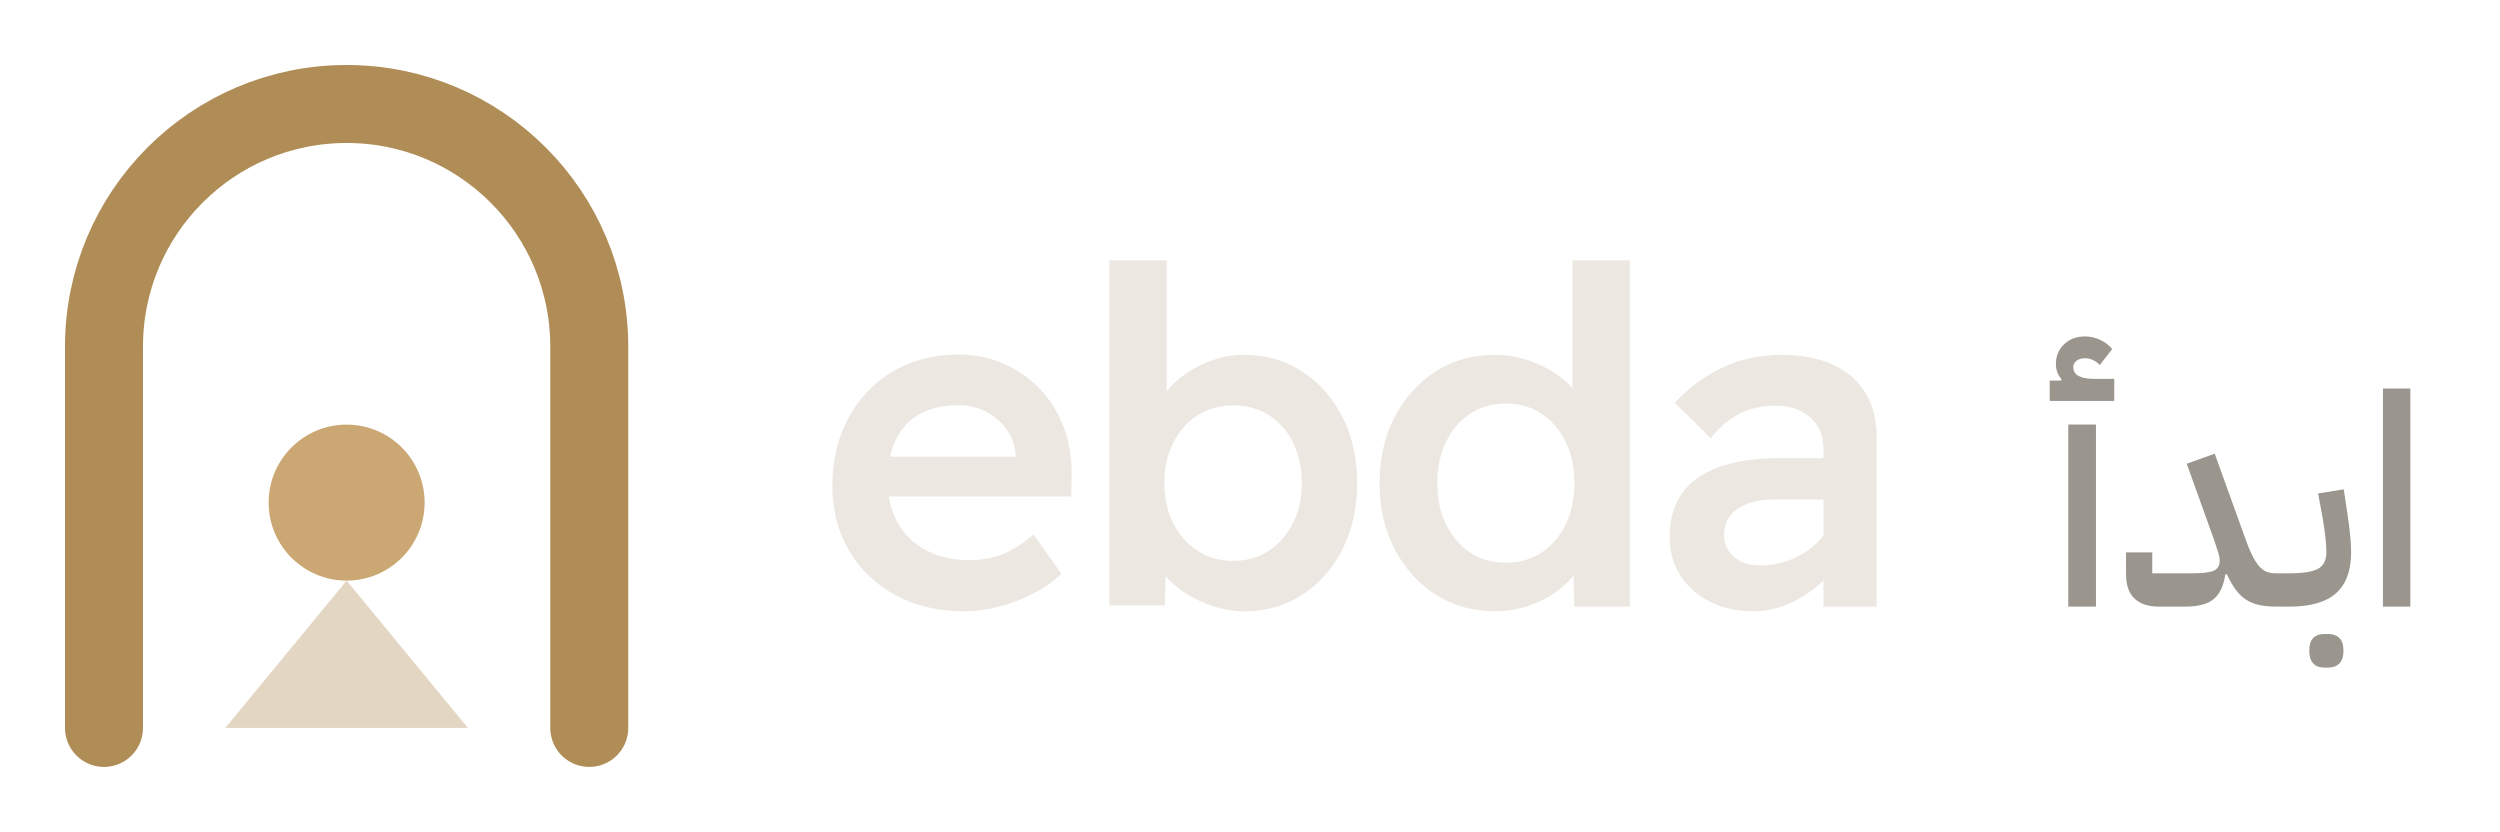
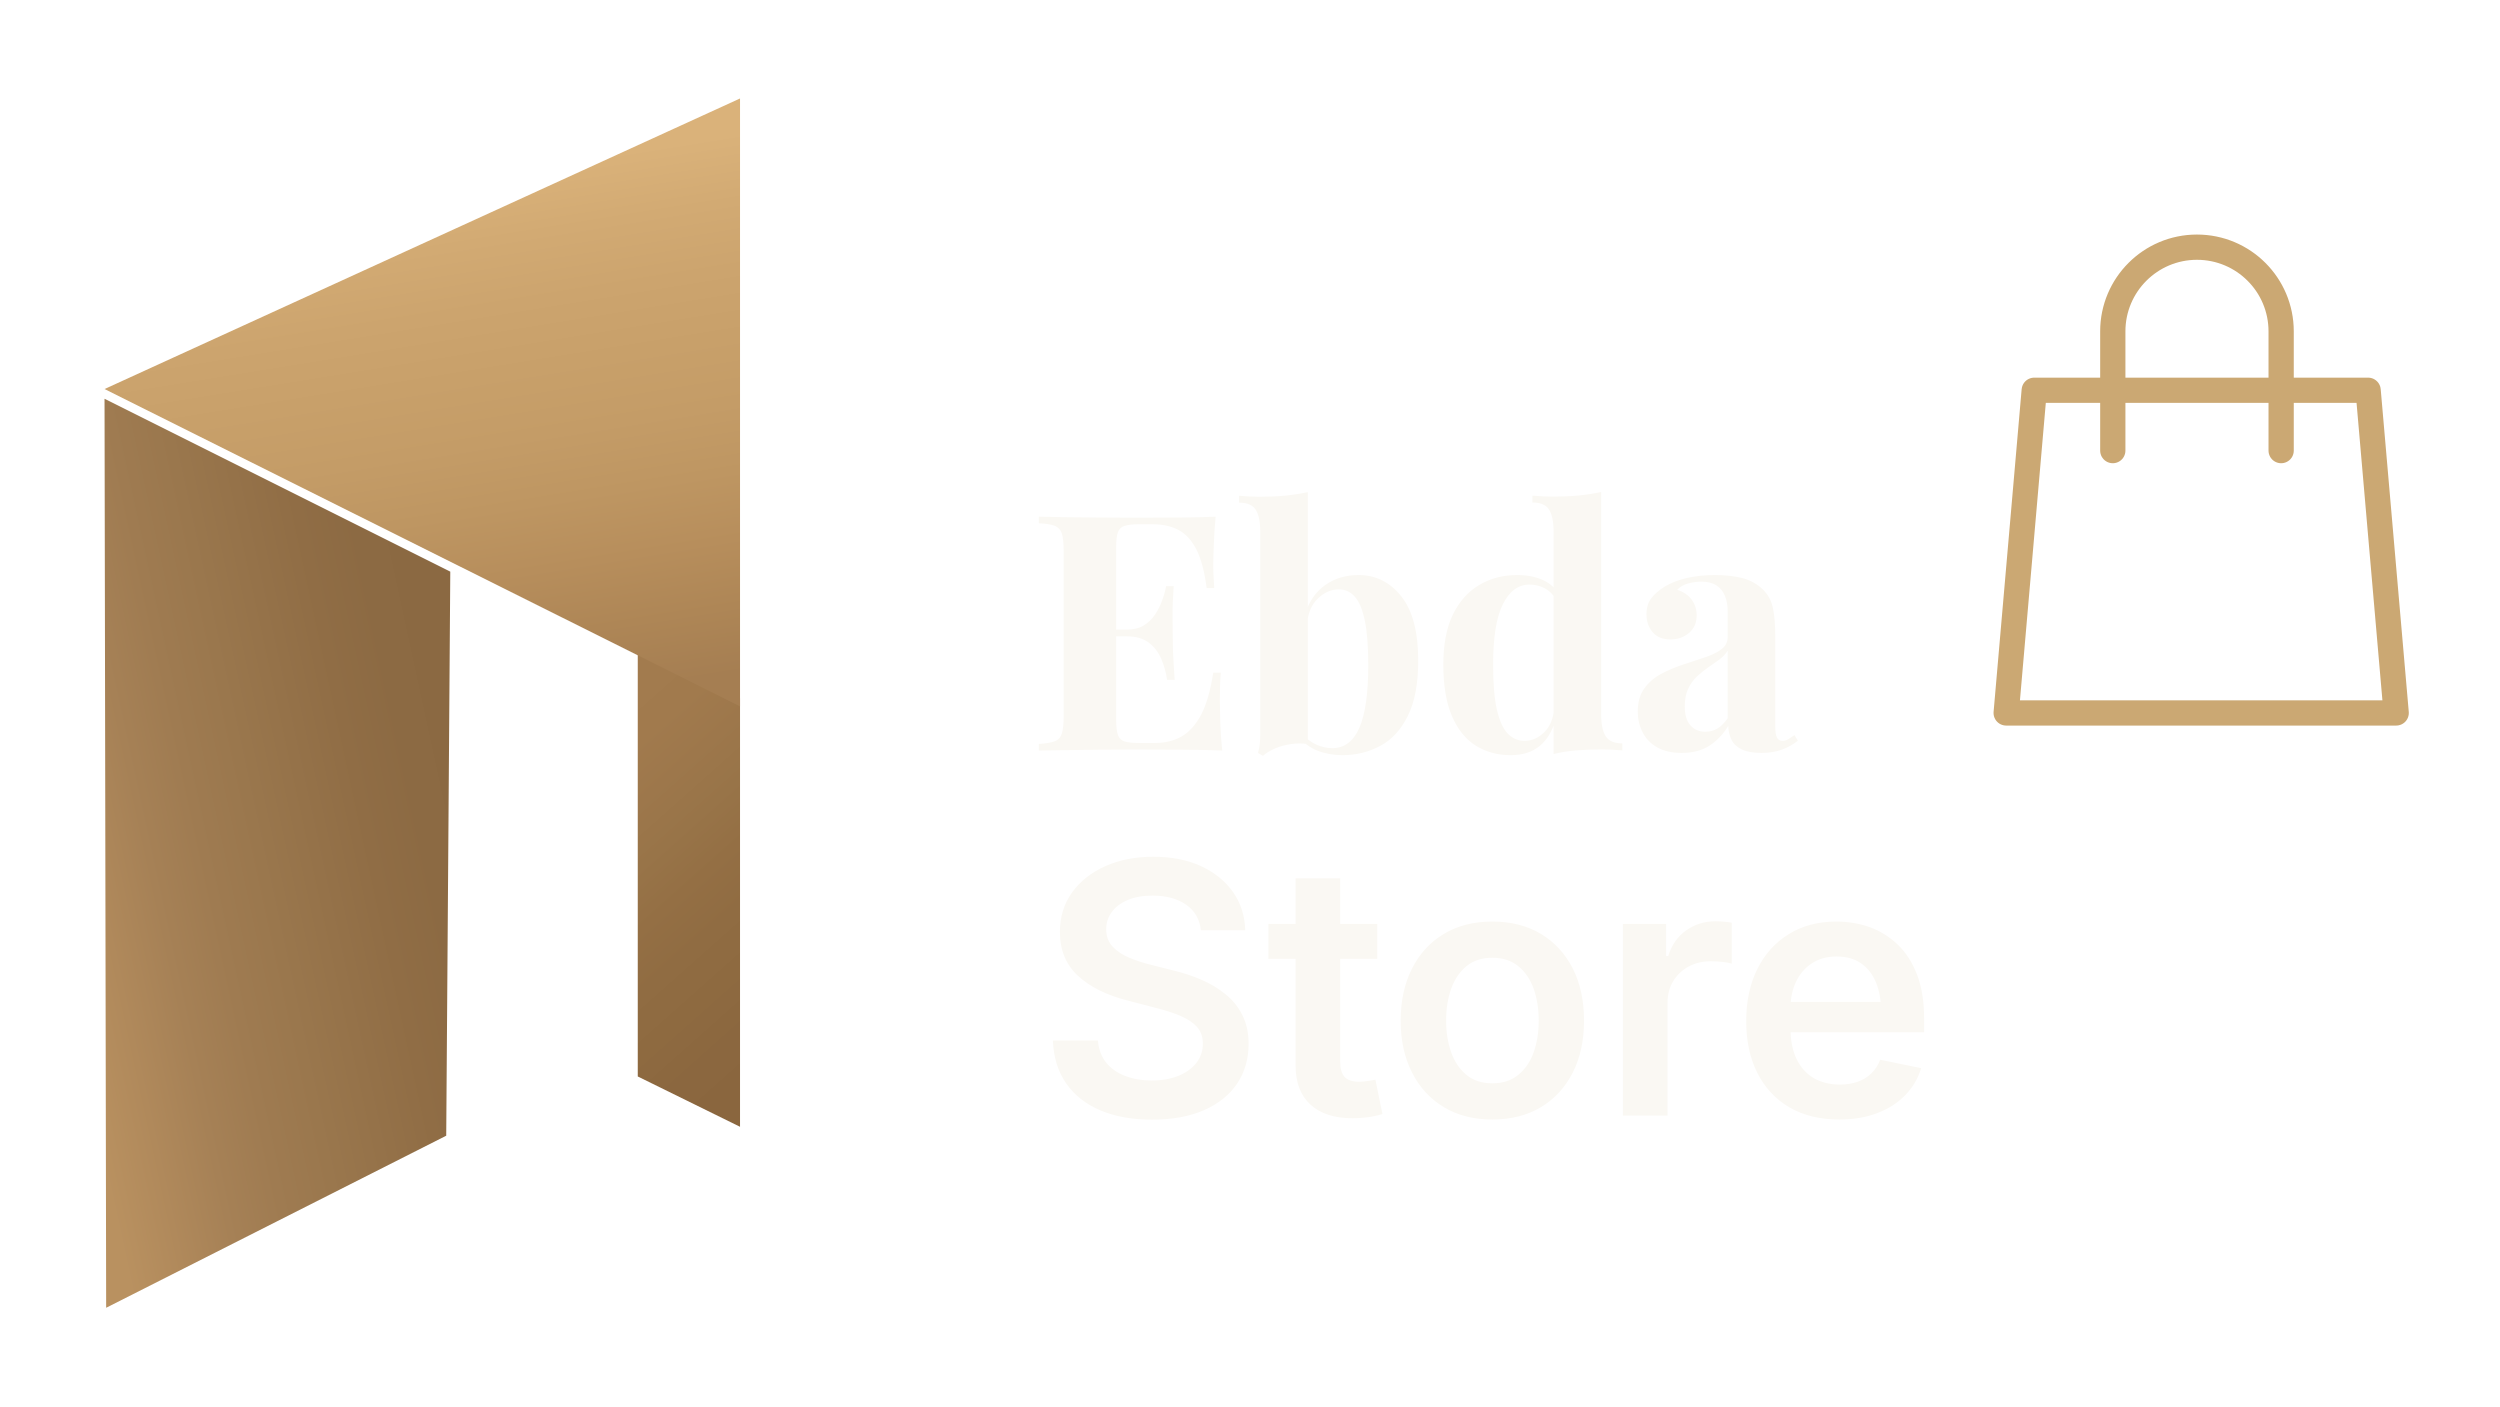
- <svg xmlns="http://www.w3.org/2000/svg" viewBox="18 16 288.496 96" role="img" aria-label="Ebda">
-   <path d="M58 83 L44 100 H72 Z" fill="#B08D57" opacity="0.35" />
-   <path d="M30 100 V56 a28 28 0 0 1 56 0 V100" fill="none" stroke="#B08D57" stroke-width="9" stroke-linecap="round" />
-   <circle cx="58" cy="74" r="9" fill="#CBA873" />
-   <path d="M129.244 86.54Q124.744 86.54 121.315 84.668Q117.886 82.796 115.969 79.529Q114.052 76.262 114.052 72.032Q114.052 68.684 115.132 65.921Q116.212 63.158 118.147 61.142Q120.082 59.126 122.755 58.019Q125.428 56.912 128.578 56.912Q131.422 56.912 133.834 57.974Q136.246 59.036 138.028 60.908Q139.81 62.78 140.764 65.336Q141.718 67.892 141.664 70.916L141.61 73.292H118.57L117.31 68.702H136.048L135.202 69.638V68.414Q135.058 66.776 134.131 65.507Q133.204 64.238 131.773 63.5Q130.342 62.762 128.632 62.762Q125.968 62.762 124.141 63.779Q122.314 64.796 121.378 66.74Q120.442 68.684 120.442 71.546Q120.442 74.3 121.603 76.352Q122.764 78.404 124.915 79.52Q127.066 80.636 129.928 80.636Q131.926 80.636 133.618 79.988Q135.31 79.34 137.272 77.684L140.494 82.22Q139.072 83.552 137.2 84.515Q135.328 85.478 133.285 86.009Q131.242 86.54 129.244 86.54ZM161.692 86.54Q159.82 86.54 158.029 85.964Q156.238 85.388 154.762 84.425Q153.286 83.462 152.305 82.256Q151.324 81.05 151.018 79.79L152.584 79.07L152.422 85.856H146.014V46.04H152.638V64.094L151.468 63.572Q151.756 62.294 152.674 61.124Q153.592 59.954 155.005 59.009Q156.418 58.064 158.092 57.506Q159.766 56.948 161.512 56.948Q165.31 56.948 168.253 58.856Q171.196 60.764 172.906 64.103Q174.616 67.442 174.616 71.726Q174.616 76.01 172.933 79.358Q171.25 82.706 168.316 84.623Q165.382 86.54 161.692 86.54ZM160.324 80.726Q162.628 80.726 164.401 79.565Q166.174 78.404 167.2 76.379Q168.226 74.354 168.226 71.726Q168.226 69.116 167.227 67.091Q166.228 65.066 164.446 63.923Q162.664 62.78 160.324 62.78Q157.984 62.78 156.202 63.923Q154.42 65.066 153.394 67.091Q152.368 69.116 152.368 71.726Q152.368 74.354 153.394 76.379Q154.42 78.404 156.202 79.565Q157.984 80.726 160.324 80.726ZM190.54 86.54Q186.724 86.54 183.709 84.632Q180.694 82.724 178.948 79.385Q177.202 76.046 177.202 71.762Q177.202 67.478 178.93 64.139Q180.658 60.8 183.655 58.874Q186.652 56.948 190.45 56.948Q192.502 56.948 194.419 57.596Q196.336 58.244 197.857 59.36Q199.378 60.476 200.278 61.826Q201.178 63.176 201.25 64.598L199.468 64.832V46.04H206.074V86.0H199.666L199.504 79.34L200.8 79.448Q200.764 80.744 199.9 81.995Q199.036 83.246 197.605 84.281Q196.174 85.316 194.338 85.928Q192.502 86.54 190.54 86.54ZM191.764 80.942Q194.122 80.942 195.895 79.763Q197.668 78.584 198.676 76.514Q199.684 74.444 199.684 71.762Q199.684 69.062 198.676 66.992Q197.668 64.922 195.895 63.743Q194.122 62.564 191.764 62.564Q189.424 62.564 187.651 63.743Q185.878 64.922 184.87 66.992Q183.862 69.062 183.862 71.762Q183.862 74.444 184.87 76.514Q185.878 78.584 187.651 79.763Q189.424 80.942 191.764 80.942ZM228.424 86.0V67.82Q228.424 65.498 226.885 64.157Q225.346 62.816 222.898 62.816Q220.612 62.816 218.785 63.725Q216.958 64.634 215.41 66.56L211.27 62.474Q213.826 59.756 216.904 58.352Q219.982 56.948 223.564 56.948Q226.93 56.948 229.396 58.028Q231.862 59.108 233.212 61.232Q234.562 63.356 234.562 66.47V86.0ZM220.288 86.54Q217.552 86.54 215.383 85.46Q213.214 84.38 211.945 82.463Q210.676 80.546 210.676 77.954Q210.676 75.704 211.486 73.994Q212.296 72.284 213.889 71.159Q215.482 70.034 217.885 69.449Q220.288 68.864 223.438 68.864H231.592L231.106 73.634H223.042Q221.584 73.634 220.45 73.895Q219.316 74.156 218.524 74.705Q217.732 75.254 217.345 75.992Q216.958 76.73 216.958 77.738Q216.958 78.8 217.498 79.592Q218.038 80.384 218.965 80.816Q219.892 81.248 221.116 81.248Q222.88 81.248 224.473 80.645Q226.066 80.042 227.317 78.962Q228.568 77.882 229.27 76.532L230.638 80.24Q229.504 82.112 227.857 83.516Q226.21 84.92 224.293 85.73Q222.376 86.54 220.288 86.54Z" fill="#ECE8E1" />
-   <path d="M256.676 64.988H259.872V86.0H256.676ZM254.534 59.922H255.86L255.894 59.752Q255.248 59.038 255.248 57.984Q255.248 56.624 256.2 55.723Q257.152 54.822 258.614 54.822Q259.498 54.822 260.348 55.213Q261.198 55.604 261.742 56.284L260.314 58.12Q259.532 57.338 258.614 57.338Q258.002 57.338 257.628 57.627Q257.254 57.916 257.254 58.358Q257.254 59.718 259.634 59.718H261.98V62.268H254.534ZM267.046 86.0Q265.312 86.0 264.326 85.082Q263.34 84.164 263.34 82.226V79.744H266.366V82.158H270.99Q272.792 82.158 273.472 81.852Q274.152 81.546 274.152 80.696Q274.152 80.322 273.982 79.761Q273.812 79.2 273.506 78.316L270.344 69.51L273.574 68.354L277.042 77.976Q277.484 79.234 277.875 80.033Q278.266 80.832 278.674 81.308Q279.082 81.784 279.541 81.971Q280.0 82.158 280.612 82.158H281.53V85.184L280.68 86.0Q279.558 86.0 278.708 85.813Q277.858 85.626 277.195 85.201Q276.532 84.776 276.005 84.062Q275.478 83.348 274.968 82.26L274.798 82.294Q274.492 84.3 273.438 85.15Q272.384 86.0 270.208 86.0ZM280.714 82.974 281.53 82.158H282.244Q284.556 82.158 285.508 81.631Q286.46 81.104 286.46 79.71Q286.46 79.132 286.375 78.248Q286.29 77.364 286.052 75.902L285.508 72.944L288.466 72.468L288.908 75.426Q289.316 78.146 289.316 79.71Q289.316 82.906 287.582 84.453Q285.848 86.0 282.244 86.0H280.714ZM286.188 93.038Q285.406 93.038 284.947 92.562Q284.488 92.086 284.488 91.1Q284.488 90.08 284.947 89.621Q285.406 89.162 286.188 89.162H286.698Q287.48 89.162 287.956 89.621Q288.432 90.08 288.432 91.1Q288.432 92.086 287.956 92.562Q287.48 93.038 286.698 93.038ZM292.988 60.84H296.15V86.0H292.988Z" fill="#9A968E" />
+ <svg xmlns="http://www.w3.org/2000/svg" viewBox="0.00 0.00 178.20 100.20" width="1200" height="675" role="img" aria-label="product store">
+   <g transform="translate(-505.400 -485.400)">
+     <g transform="translate(512.851 492.400) scale(0.57852)">
+       <defs>
+         <linearGradient id="gst-lint" gradientUnits="userSpaceOnUse" x1="47.04" y1="5.06" x2="58.87" y2="78.05">
+           <stop offset="0.0" stop-color="#DAB27A" />
+           <stop offset="0.056" stop-color="#DAB27A" />
+           <stop offset="0.167" stop-color="#D2AA73" />
+           <stop offset="0.278" stop-color="#CCA46E" />
+           <stop offset="0.389" stop-color="#C8A06A" />
+           <stop offset="0.5" stop-color="#C49C67" />
+           <stop offset="0.611" stop-color="#BE9662" />
+           <stop offset="0.722" stop-color="#B78E5C" />
+           <stop offset="0.833" stop-color="#AE8656" />
+           <stop offset="0.944" stop-color="#A57E52" />
+           <stop offset="1.0" stop-color="#A57E52" />
+         </linearGradient>
+         <linearGradient id="gst-col" gradientUnits="userSpaceOnUse" x1="54.53" y1="77.53" x2="89.44" y2="116.79">
+           <stop offset="0.0" stop-color="#A27B4E" />
+           <stop offset="0.056" stop-color="#A27B4E" />
+           <stop offset="0.167" stop-color="#A17A4D" />
+           <stop offset="0.278" stop-color="#9D774B" />
+           <stop offset="0.389" stop-color="#987448" />
+           <stop offset="0.5" stop-color="#946F44" />
+           <stop offset="0.611" stop-color="#906C42" />
+           <stop offset="0.722" stop-color="#8E6A40" />
+           <stop offset="0.833" stop-color="#8B673F" />
+           <stop offset="0.944" stop-color="#8A663E" />
+           <stop offset="1.0" stop-color="#8A663E" />
+         </linearGradient>
+         <linearGradient id="gst-left" gradientUnits="userSpaceOnUse" x1="-10.44" y1="99.88" x2="48.82" y2="87.05">
+           <stop offset="0.0" stop-color="#B99160" />
+           <stop offset="0.056" stop-color="#B99160" />
+           <stop offset="0.167" stop-color="#B0895B" />
+           <stop offset="0.278" stop-color="#A68156" />
+           <stop offset="0.389" stop-color="#9F7B51" />
+           <stop offset="0.5" stop-color="#9A774D" />
+           <stop offset="0.611" stop-color="#957249" />
+           <stop offset="0.722" stop-color="#906D45" />
+           <stop offset="0.833" stop-color="#8C6A43" />
+           <stop offset="0.944" stop-color="#8B6942" />
+           <stop offset="1.0" stop-color="#8B6942" />
+         </linearGradient>
+       </defs>
+       <path d="M65.70 67.60 L78.30 73.90 L78.30 126.70 L65.70 120.50Z" fill="url(#gst-col)" />
+       <path d="M0.00 35.80 L78.30 0.00 L78.30 74.90Z" fill="url(#gst-lint)" />
+       <path d="M0.00 37.00 L42.60 58.30 L42.10 127.80 L0.20 149.00Z" fill="url(#gst-left)" />
+     </g>
+     <path d="M592.05 522.21Q591.95 523.25 591.92 524.22Q591.88 525.18 591.88 525.7Q591.88 526.16 591.91 526.59Q591.93 527.01 591.95 527.3H591.41Q591.19 525.57 590.69 524.57Q590.19 523.58 589.41 523.16Q588.63 522.75 587.55 522.75H586.58Q585.9 522.75 585.55 522.87Q585.2 522.98 585.08 523.33Q584.96 523.68 584.96 524.42V536.67Q584.96 537.39 585.08 537.75Q585.2 538.11 585.55 538.23Q585.9 538.34 586.58 538.34H587.74Q588.8 538.34 589.62 537.88Q590.44 537.41 591.02 536.32Q591.59 535.22 591.88 533.33H592.42Q592.35 534.09 592.35 535.3Q592.35 535.83 592.38 536.83Q592.41 537.82 592.52 538.88Q591.32 538.83 589.81 538.82Q588.3 538.81 587.13 538.81Q586.54 538.81 585.63 538.81Q584.71 538.81 583.65 538.82Q582.59 538.83 581.51 538.85Q580.42 538.86 579.45 538.88V538.41Q580.21 538.36 580.58 538.22Q580.96 538.08 581.09 537.66Q581.22 537.23 581.22 536.39V524.71Q581.22 523.84 581.09 523.42Q580.96 523.01 580.57 522.86Q580.19 522.71 579.45 522.68V522.21Q580.43 522.23 581.51 522.25Q582.59 522.26 583.65 522.27Q584.71 522.28 585.63 522.28Q586.54 522.28 587.13 522.28Q588.21 522.28 589.59 522.27Q590.96 522.26 592.05 522.21ZM588.38 530.26Q588.38 530.26 588.38 530.5Q588.38 530.74 588.38 530.74H584.25Q584.25 530.74 584.25 530.5Q584.25 530.26 584.25 530.26H588.38ZM589.06 527.16Q588.97 528.5 588.98 529.2Q588.99 529.91 588.99 530.5Q588.99 531.09 589.01 531.79Q589.04 532.5 589.13 533.84H588.59Q588.47 533.02 588.16 532.31Q587.84 531.6 587.26 531.17Q586.67 530.74 585.72 530.74V530.26Q586.43 530.26 586.92 529.97Q587.41 529.67 587.73 529.19Q588.05 528.71 588.24 528.17Q588.44 527.64 588.52 527.16H589.06Z M602.24 526.37Q604.06 526.37 605.27 527.87Q606.49 529.38 606.49 532.48Q606.49 534.92 605.75 536.41Q605.01 537.9 603.78 538.55Q602.55 539.21 601.09 539.21Q600.14 539.21 599.31 538.89Q598.48 538.56 597.89 537.81L598.24 537.69Q598.65 538.2 599.23 538.46Q599.8 538.71 600.37 538.71Q601.66 538.71 602.3 537.25Q602.93 535.79 602.93 532.8Q602.93 530.78 602.68 529.6Q602.43 528.41 601.96 527.9Q601.5 527.39 600.83 527.39Q600.01 527.39 599.32 528.06Q598.64 528.73 598.56 529.94L598.44 529.11Q598.87 527.78 599.88 527.07Q600.89 526.37 602.24 526.37ZM598.62 520.46V538.42Q598.03 538.33 597.42 538.42Q596.8 538.51 596.29 538.73Q595.77 538.95 595.42 539.26L595.07 539.05Q595.17 538.72 595.2 538.39Q595.23 538.07 595.23 537.73V523.28Q595.23 522.23 594.91 521.72Q594.59 521.21 593.72 521.21V520.72Q594.48 520.79 595.18 520.79Q596.16 520.79 597.03 520.71Q597.89 520.62 598.62 520.46Z M619.53 520.45V536.3Q619.53 537.36 619.86 537.87Q620.19 538.37 621.04 538.37V538.87Q620.31 538.8 619.58 538.8Q618.6 538.8 617.74 538.87Q616.88 538.94 616.14 539.13V523.28Q616.14 522.22 615.82 521.71Q615.5 521.2 614.63 521.2V520.71Q615.39 520.78 616.09 520.78Q617.07 520.78 617.94 520.7Q618.8 520.61 619.53 520.45ZM613.54 526.37Q614.58 526.37 615.36 526.72Q616.15 527.06 616.6 527.87L616.32 528.12Q616 527.57 615.5 527.31Q615 527.05 614.42 527.05Q613.22 527.05 612.52 528.46Q611.82 529.87 611.83 532.79Q611.83 534.79 612.1 535.98Q612.38 537.17 612.88 537.68Q613.39 538.19 614.06 538.19Q614.85 538.19 615.48 537.57Q616.11 536.94 616.18 535.84L616.29 536.66Q615.93 537.92 615.14 538.56Q614.35 539.21 613.08 539.21Q611.69 539.21 610.59 538.53Q609.5 537.84 608.89 536.41Q608.28 534.99 608.28 532.75Q608.28 530.6 608.96 529.19Q609.65 527.78 610.84 527.08Q612.03 526.37 613.54 526.37Z M625.28 539.05Q624.23 539.05 623.52 538.65Q622.82 538.25 622.48 537.57Q622.14 536.9 622.14 536.1Q622.14 535.09 622.61 534.45Q623.07 533.81 623.8 533.42Q624.53 533.03 625.35 532.76Q626.16 532.5 626.89 532.25Q627.63 532.01 628.09 531.67Q628.55 531.33 628.55 530.79V528.95Q628.55 528.33 628.35 527.85Q628.16 527.38 627.75 527.11Q627.34 526.84 626.67 526.84Q626.21 526.84 625.73 526.97Q625.26 527.1 624.95 527.42Q625.62 527.64 625.98 528.12Q626.34 528.61 626.34 529.24Q626.34 530.04 625.79 530.5Q625.24 530.96 624.47 530.96Q623.63 530.96 623.19 530.43Q622.76 529.91 622.76 529.17Q622.76 528.48 623.1 528.03Q623.44 527.58 624.07 527.19Q624.71 526.8 625.64 526.58Q626.58 526.37 627.66 526.37Q628.74 526.37 629.61 526.59Q630.47 526.82 631.08 527.42Q631.62 527.96 631.78 528.75Q631.94 529.54 631.94 530.73V537.13Q631.94 537.72 632.06 537.95Q632.18 538.19 632.46 538.19Q632.67 538.19 632.87 538.07Q633.07 537.95 633.31 537.78L633.55 538.18Q633.04 538.59 632.4 538.82Q631.77 539.05 630.96 539.05Q630.07 539.05 629.56 538.8Q629.05 538.56 628.83 538.13Q628.61 537.7 628.59 537.13Q628.04 538.02 627.24 538.54Q626.44 539.05 625.28 539.05ZM626.96 537.54Q627.43 537.54 627.82 537.31Q628.2 537.08 628.55 536.58V531.76Q628.34 532.1 627.96 532.39Q627.58 532.67 627.15 532.96Q626.73 533.25 626.35 533.61Q625.97 533.97 625.73 534.48Q625.49 534.99 625.49 535.74Q625.49 536.65 625.9 537.09Q626.3 537.54 626.96 537.54Z" fill="#FAF8F3" />
+     <path d="M587.51 565.19Q585.4 565.19 583.84 564.53Q582.28 563.87 581.4 562.61Q580.52 561.35 580.45 559.55H583.66Q583.74 560.5 584.26 561.14Q584.78 561.77 585.62 562.08Q586.46 562.4 587.49 562.4Q588.56 562.4 589.39 562.07Q590.21 561.74 590.68 561.14Q591.14 560.55 591.14 559.77Q591.14 559.06 590.73 558.59Q590.32 558.13 589.58 557.81Q588.84 557.49 587.85 557.24L585.78 556.7Q583.51 556.12 582.23 554.93Q580.95 553.74 580.95 551.81Q580.95 550.2 581.82 548.99Q582.69 547.79 584.19 547.12Q585.69 546.45 587.6 546.45Q589.55 546.45 591.01 547.12Q592.47 547.8 593.3 548.98Q594.12 550.16 594.16 551.69H591Q590.87 550.51 589.95 549.87Q589.02 549.22 587.55 549.22Q586.53 549.22 585.79 549.53Q585.04 549.85 584.65 550.39Q584.25 550.93 584.25 551.62Q584.25 552.38 584.72 552.87Q585.19 553.36 585.9 553.65Q586.62 553.95 587.35 554.13L589.05 554.56Q590.06 554.8 591.02 555.21Q591.98 555.62 592.74 556.24Q593.51 556.85 593.95 557.73Q594.4 558.61 594.4 559.79Q594.4 561.39 593.59 562.61Q592.77 563.83 591.23 564.51Q589.69 565.19 587.51 565.19Z M603.57 551.24V553.73H595.81V551.24H603.57ZM597.75 547.99H600.93V561.06Q600.93 561.8 601.24 562.14Q601.56 562.49 602.29 562.49Q602.51 562.49 602.86 562.44Q603.22 562.39 603.44 562.34L603.94 564.79Q603.42 564.95 602.88 565.02Q602.33 565.09 601.82 565.09Q599.86 565.09 598.8 564.11Q597.75 563.14 597.75 561.33V547.99Z M611.77 565.18Q609.78 565.18 608.32 564.3Q606.85 563.42 606.05 561.83Q605.24 560.24 605.24 558.14Q605.24 556.01 606.05 554.42Q606.85 552.83 608.32 551.95Q609.78 551.07 611.77 551.07Q613.77 551.07 615.24 551.95Q616.7 552.83 617.51 554.42Q618.31 556.01 618.31 558.14Q618.31 560.24 617.51 561.83Q616.7 563.42 615.24 564.3Q613.77 565.18 611.77 565.18ZM611.77 562.6Q612.89 562.6 613.62 562Q614.36 561.4 614.72 560.39Q615.08 559.37 615.08 558.13Q615.08 556.88 614.72 555.86Q614.36 554.85 613.62 554.25Q612.89 553.65 611.77 553.65Q610.66 553.65 609.93 554.25Q609.2 554.85 608.84 555.86Q608.48 556.87 608.48 558.13Q608.48 559.37 608.84 560.39Q609.2 561.4 609.93 562Q610.66 562.6 611.77 562.6Z M621.08 564.9V551.24H624.16V553.53H624.31Q624.68 552.34 625.59 551.7Q626.51 551.05 627.68 551.05Q627.95 551.05 628.28 551.08Q628.61 551.1 628.84 551.15V554.07Q628.65 554 628.21 553.95Q627.77 553.9 627.35 553.9Q626.46 553.9 625.76 554.28Q625.06 554.66 624.66 555.33Q624.26 555.99 624.26 556.87V564.9H621.08Z M636.5 565.18Q634.45 565.18 632.96 564.32Q631.47 563.45 630.67 561.87Q629.87 560.3 629.87 558.16Q629.87 556.05 630.66 554.46Q631.45 552.86 632.9 551.97Q634.34 551.07 636.29 551.07Q637.55 551.07 638.68 551.47Q639.8 551.88 640.68 552.72Q641.55 553.56 642.05 554.86Q642.55 556.17 642.55 557.97V558.96H631.37V556.8H640.96L639.48 557.44Q639.48 556.28 639.12 555.41Q638.76 554.54 638.06 554.05Q637.36 553.56 636.31 553.56Q635.27 553.56 634.53 554.06Q633.8 554.55 633.41 555.38Q633.03 556.2 633.03 557.22V558.71Q633.03 560 633.47 560.89Q633.91 561.78 634.7 562.24Q635.5 562.69 636.55 562.69Q637.24 562.69 637.81 562.49Q638.38 562.29 638.79 561.89Q639.2 561.5 639.42 560.92L642.34 561.52Q642.01 562.62 641.21 563.44Q640.42 564.26 639.22 564.72Q638.03 565.18 636.5 565.18Z" fill="#FAF8F3" />
+     <g fill="none" stroke="#CBA873" stroke-width="1.8" stroke-linejoin="round" stroke-linecap="round">
+       <path d="M650.4 513.2H674.2L676.2 536.2H648.4Z" />
+       <path d="M656 517.5V509a6 6 0 0 1 12 0v8.5" />
+     </g>
+   </g>
</svg>
